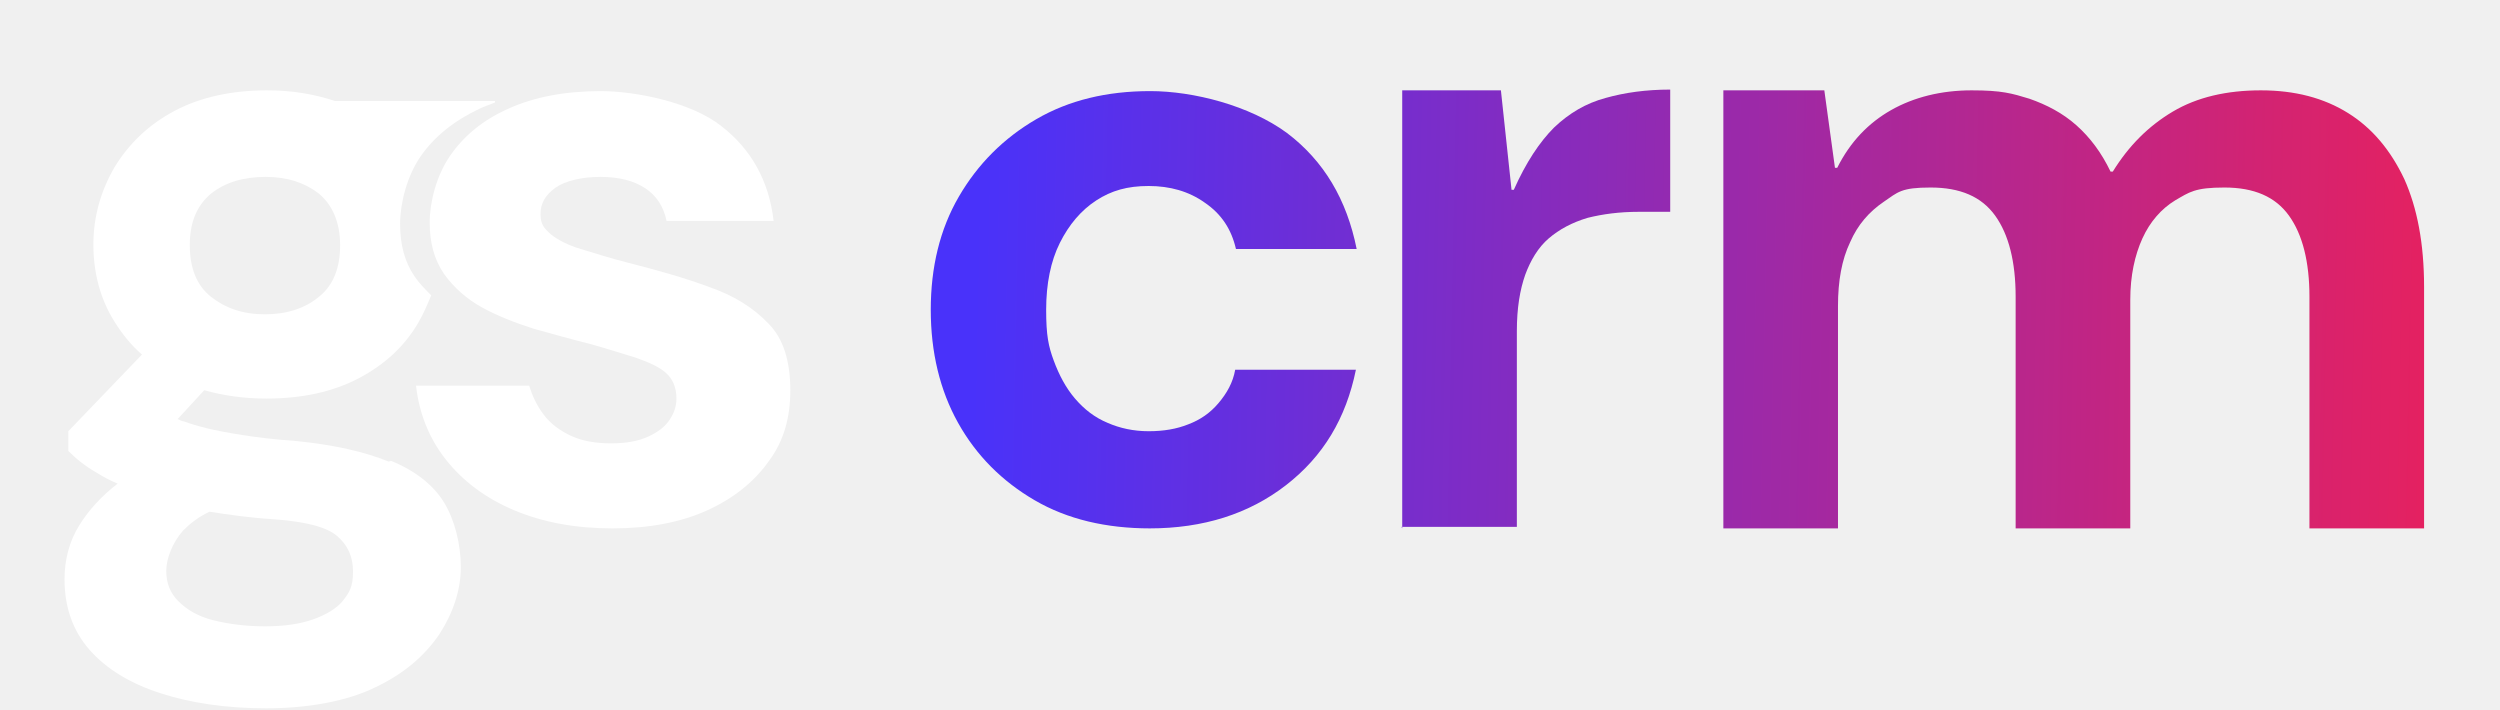
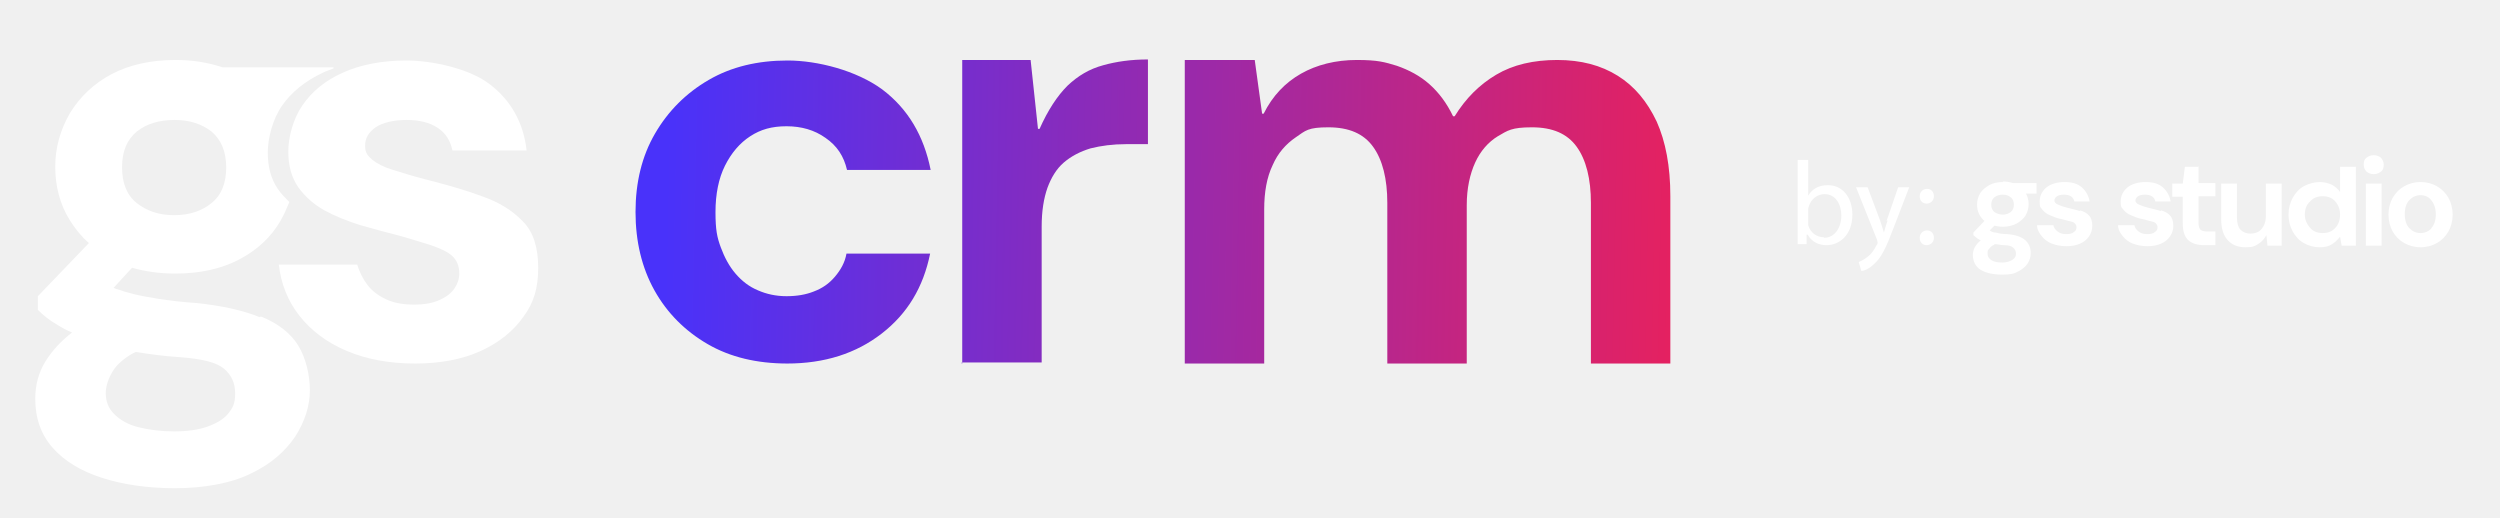
- <svg xmlns="http://www.w3.org/2000/svg" version="1.1" viewBox="0 0 329.3 93.4">
+ <svg xmlns="http://www.w3.org/2000/svg" xmlns:xlink="http://www.w3.org/1999/xlink" id="Camada_1" version="1.1" viewBox="0 0 475.2 98.3">
  <defs>
    <style>
-       .cls-1 {
-         fill: url(#Gradiente_sem_nome);
+       .st0 {
+         fill: url(#Gradiente_sem_nome_62);
      }

-       .cls-2 {
-         fill: url(#Gradiente_sem_nome_2);
+       .st1 {
+         fill: url(#Gradiente_sem_nome_61);
      }

-       .cls-3 {
-         fill: url(#Gradiente_sem_nome_3);
+       .st2 {
+         fill: url(#Gradiente_sem_nome_6);
      }

-       .cls-4 {
+       .st3 {
        fill: #fff;
      }
    </style>
-     <linearGradient id="Gradiente_sem_nome" data-name="Gradiente sem nome" x1="323" y1="61.6" x2="128.2" y2="65.4" gradientTransform="translate(0 105.7) scale(1 -1)" gradientUnits="userSpaceOnUse">
+     <linearGradient id="Gradiente_sem_nome_6" data-name="Gradiente sem nome 6" x1="321.2" y1="533.2" x2="126.4" y2="529.4" gradientTransform="translate(0 -489.6)" gradientUnits="userSpaceOnUse">
      <stop offset="0" stop-color="#e7215e" />
      <stop offset="1" stop-color="#4932fa" />
    </linearGradient>
-     <linearGradient id="Gradiente_sem_nome_2" data-name="Gradiente sem nome 2" x1="323" y1="62.6" x2="128.2" y2="66.4" gradientTransform="translate(0 105.7) scale(1 -1)" gradientUnits="userSpaceOnUse">
-       <stop offset="0" stop-color="#e7215e" />
-       <stop offset="1" stop-color="#4932fa" />
-     </linearGradient>
-     <linearGradient id="Gradiente_sem_nome_3" data-name="Gradiente sem nome 3" x1="323.1" y1="63.8" x2="128.2" y2="67.6" gradientTransform="translate(0 105.7) scale(1 -1)" gradientUnits="userSpaceOnUse">
-       <stop offset="0" stop-color="#e7215e" />
-       <stop offset="1" stop-color="#4932fa" />
-     </linearGradient>
+     <linearGradient id="Gradiente_sem_nome_61" data-name="Gradiente sem nome 6" x1="321.2" y1="532.1" x2="126.4" y2="528.3" xlink:href="#Gradiente_sem_nome_6" />
+     <linearGradient id="Gradiente_sem_nome_62" data-name="Gradiente sem nome 6" x1="321.3" y1="531" x2="126.4" y2="527.2" xlink:href="#Gradiente_sem_nome_6" />
  </defs>
+   <path class="st3" d="M78.9,69.1c-4.9,0-9.2-.8-13-2.4-3.8-1.6-6.8-3.9-9-6.7s-3.5-6.1-3.9-9.7h14.9c.4,1.3,1,2.6,1.9,3.8s2.1,2.1,3.6,2.8,3.3,1,5.3,1,3.6-.3,4.9-.9c1.3-.6,2.2-1.3,2.8-2.2.6-.9.9-1.8.9-2.8,0-1.5-.5-2.6-1.4-3.4-.9-.8-2.3-1.4-4-2-1.7-.5-3.8-1.2-6-1.8-2.4-.6-4.9-1.3-7.4-2-2.5-.8-4.8-1.7-6.8-2.8s-3.7-2.6-5-4.4c-1.3-1.9-1.9-4.1-1.9-6.8s.9-6.2,2.7-8.8,4.3-4.7,7.7-6.2c3.3-1.5,7.4-2.3,12.1-2.3s12,1.5,15.9,4.6c3.9,3,6.3,7.2,6.9,12.5h-14.1c-.4-1.9-1.3-3.3-2.8-4.3-1.5-1-3.5-1.5-5.9-1.5s-4.6.5-5.9,1.4c-1.4,1-2,2.1-2,3.5s.5,1.9,1.4,2.7c.9.7,2.2,1.4,3.9,1.9,1.7.5,3.8,1.2,6.2,1.8,3.9,1,7.5,2,10.7,3.2,3.2,1.1,5.8,2.7,7.8,4.8,2,2,2.9,5,2.9,8.8s-.8,6.6-2.8,9.3c-1.9,2.7-4.6,4.9-8.1,6.5s-7.7,2.4-12.5,2.4h0Z" />
  <g>
-     <g id="Camada_2">
-       <g id="Camada_1-2">
-         <g>
-           <path class="cls-4" d="M80.7,69.6c-4.9,0-9.2-.8-13-2.4-3.8-1.6-6.8-3.9-9-6.7-2.2-2.8-3.5-6.1-3.9-9.7h14.9c.4,1.3,1,2.6,1.9,3.8.9,1.2,2.1,2.1,3.6,2.8s3.3,1,5.3,1,3.6-.3,4.9-.9c1.3-.6,2.2-1.3,2.8-2.2.6-.9.9-1.8.9-2.8,0-1.5-.5-2.6-1.4-3.4-.9-.8-2.3-1.4-4-2-1.7-.5-3.8-1.2-6-1.8-2.4-.6-4.9-1.3-7.4-2-2.5-.8-4.8-1.7-6.8-2.8s-3.7-2.6-5-4.4c-1.3-1.9-1.9-4.1-1.9-6.8s.9-6.2,2.7-8.8,4.3-4.7,7.7-6.2c3.3-1.5,7.4-2.3,12.1-2.3s12,1.5,15.9,4.6c3.9,3,6.3,7.2,6.9,12.5h-14.1c-.4-1.9-1.3-3.3-2.8-4.3-1.5-1-3.5-1.5-5.9-1.5s-4.6.5-5.9,1.4c-1.4,1-2,2.1-2,3.5s.5,1.9,1.4,2.7c.9.7,2.2,1.4,3.9,1.9,1.7.5,3.8,1.2,6.2,1.8,3.9,1,7.5,2,10.7,3.2,3.2,1.1,5.8,2.7,7.8,4.8,2,2,2.9,5,2.9,8.8,0,3.5-.8,6.6-2.8,9.3-1.9,2.7-4.6,4.9-8.1,6.5-3.5,1.6-7.7,2.4-12.5,2.4h0Z" />
-           <g>
-             <path class="cls-1" d="M151.5,69.6c-5.8,0-10.9-1.2-15.2-3.7-4.3-2.5-7.7-5.9-10.1-10.2-2.4-4.3-3.6-9.3-3.6-14.9s1.2-10.6,3.7-14.9,5.9-7.7,10.2-10.2c4.3-2.5,9.3-3.7,15-3.7s13.1,1.9,18,5.5c4.9,3.7,7.9,8.8,9.2,15.3h-15.9c-.6-2.6-1.9-4.6-4.1-6.1-2.1-1.5-4.6-2.2-7.4-2.2s-4.9.6-6.9,1.9-3.6,3.2-4.8,5.6c-1.2,2.4-1.8,5.4-1.8,8.8s.3,4.8,1,6.7,1.6,3.6,2.8,5,2.6,2.5,4.3,3.2c1.6.7,3.4,1.1,5.4,1.1s3.7-.3,5.2-.9c1.6-.6,2.9-1.5,4-2.8s1.9-2.7,2.2-4.4h15.9c-1.3,6.4-4.3,11.4-9.2,15.2-4.9,3.8-10.9,5.7-18,5.7h0Z" />
-             <path class="cls-2" d="M184.7,69.6V11.9h13l1.4,13.1h.3c1.6-3.6,3.4-6.3,5.3-8.2,2-1.9,4.2-3.2,6.8-3.9,2.5-.7,5.3-1.1,8.5-1.1v16.1h-4.1c-2.6,0-4.8.3-6.8.8-2,.6-3.7,1.5-5.1,2.7s-2.4,2.9-3.1,4.8c-.7,2-1.1,4.4-1.1,7.4v25.8h-15.2,0Z" />
-             <path class="cls-3" d="M227,69.6V11.9h13.3l1.4,10.2h.3c1.7-3.4,4.1-5.9,7.1-7.6,3-1.7,6.6-2.6,10.6-2.6s5.3.4,7.6,1.1c2.3.8,4.4,1.9,6.2,3.5,1.8,1.6,3.3,3.6,4.5,6.1h.3c2.1-3.4,4.7-6,7.9-7.9,3.2-1.9,7.1-2.8,11.6-2.8s8.3,1,11.5,3c3.2,2,5.6,4.9,7.4,8.7,1.7,3.8,2.6,8.5,2.6,14.2v31.8h-15.1v-30.5c0-4.6-.9-8.2-2.7-10.7s-4.6-3.7-8.5-3.7-4.6.6-6.5,1.7c-1.8,1.1-3.3,2.8-4.3,5-1,2.2-1.6,4.9-1.6,8.1v30.1h-15.1v-30.5c0-4.6-.9-8.2-2.7-10.7s-4.6-3.7-8.5-3.7-4.3.6-6.2,1.9-3.4,3-4.4,5.3c-1.1,2.3-1.6,5.1-1.6,8.4v29.3h-15.2Z" />
-           </g>
-           <path class="cls-4" d="M51.2,60.8c-3.2-1.3-7.2-2.2-12.1-2.7-2.9-.2-5.3-.5-7.2-.8s-3.5-.6-4.7-.9c-1.2-.3-2.2-.6-3-.9-.3,0-.5-.2-.8-.3l3.5-3.8c2.5.7,5.2,1.1,8.2,1.1,4.7,0,8.8-.9,12.2-2.7s6-4.2,7.8-7.3c.7-1.2,1.2-2.4,1.7-3.6-.8-.8-1.6-1.6-2.2-2.5-1.3-1.9-1.9-4.2-1.9-6.9s.9-6.3,2.7-8.9,4.4-4.7,7.8-6.3c.6-.3,1.3-.5,2-.8v-.2h-21.1c-2.7-.9-5.6-1.4-8.9-1.4-4.7,0-8.8.9-12.2,2.7-3.4,1.8-6,4.3-7.9,7.4-1.8,3.1-2.8,6.5-2.8,10.2s.9,7.2,2.8,10.2c1,1.6,2.2,3.1,3.6,4.3l-9.7,10.1v2.6c1,1,2.2,2,3.8,2.9.8.5,1.7,1,2.7,1.4-2.2,1.7-3.8,3.5-5,5.4-1.4,2.2-2,4.7-2,7.2,0,3.7,1.1,6.8,3.3,9.3,2.2,2.5,5.3,4.4,9.3,5.7,4,1.3,8.7,2,14,2s10.6-.9,14.4-2.8c3.8-1.8,6.5-4.2,8.4-7,1.8-2.8,2.8-5.8,2.8-8.8s-.8-6.2-2.2-8.5-3.8-4.2-7-5.5ZM27.8,25.5c1.9-1.5,4.3-2.2,7.2-2.2s5.2.8,7,2.2c1.8,1.5,2.8,3.8,2.8,6.8s-.9,5.3-2.8,6.8c-1.8,1.5-4.2,2.3-7.1,2.3s-5.2-.8-7.1-2.3c-1.9-1.5-2.8-3.8-2.8-6.8s.9-5.2,2.8-6.8h0ZM45.2,79.1c-.9,1.1-2.3,1.9-4,2.5-1.7.6-3.8.9-6.3.9s-4.8-.3-6.8-.8-3.5-1.4-4.6-2.5c-1.1-1.1-1.6-2.4-1.6-4s.8-3.7,2.2-5.3c.9-.9,2-1.8,3.5-2.5,2.5.4,5.3.8,8.5,1,4.1.3,6.9,1,8.3,2.2s2.1,2.7,2.1,4.7-.5,2.8-1.4,3.9h0Z" />
-         </g>
-       </g>
-     </g>
+     <path class="st2" d="M149.7,69.1c-5.8,0-10.9-1.2-15.2-3.7s-7.7-5.9-10.1-10.2-3.6-9.3-3.6-14.9,1.2-10.6,3.7-14.9,5.9-7.7,10.2-10.2c4.3-2.5,9.3-3.7,15-3.7s13.1,1.9,18,5.5c4.9,3.7,7.9,8.8,9.2,15.3h-15.9c-.6-2.6-1.9-4.6-4.1-6.1-2.1-1.5-4.6-2.2-7.4-2.2s-4.9.6-6.9,1.9-3.6,3.2-4.8,5.6c-1.2,2.4-1.8,5.4-1.8,8.8s.3,4.8,1,6.7,1.6,3.6,2.8,5,2.6,2.5,4.3,3.2c1.6.7,3.4,1.1,5.4,1.1s3.7-.3,5.2-.9c1.6-.6,2.9-1.5,4-2.8s1.9-2.7,2.2-4.4h15.9c-1.3,6.4-4.3,11.4-9.2,15.2s-10.9,5.7-18,5.7h.1Z" />
+     <path class="st1" d="M182.9,69.1V11.4h13l1.4,13.1h.3c1.6-3.6,3.4-6.3,5.3-8.2,2-1.9,4.2-3.2,6.8-3.9,2.5-.7,5.3-1.1,8.5-1.1v16.1h-4.1c-2.6,0-4.8.3-6.8.8-2,.6-3.7,1.5-5.1,2.7-1.4,1.2-2.4,2.9-3.1,4.8-.7,2-1.1,4.4-1.1,7.4v25.8h-15.2v.2Z" />
+     <path class="st0" d="M225.2,69.1V11.4h13.3l1.4,10.2h.3c1.7-3.4,4.1-5.9,7.1-7.6,3-1.7,6.6-2.6,10.6-2.6s5.3.4,7.6,1.1c2.3.8,4.4,1.9,6.2,3.5,1.8,1.6,3.3,3.6,4.5,6.1h.3c2.1-3.4,4.7-6,7.9-7.9,3.2-1.9,7.1-2.8,11.6-2.8s8.3,1,11.5,3c3.2,2,5.6,4.9,7.4,8.7,1.7,3.8,2.6,8.5,2.6,14.2v31.8h-15.1v-30.5c0-4.6-.9-8.2-2.7-10.7s-4.6-3.7-8.5-3.7-4.6.6-6.5,1.7c-1.8,1.1-3.3,2.8-4.3,5s-1.6,4.9-1.6,8.1v30.1h-15.1v-30.5c0-4.6-.9-8.2-2.7-10.7s-4.6-3.7-8.5-3.7-4.3.6-6.2,1.9-3.4,3-4.4,5.3c-1.1,2.3-1.6,5.1-1.6,8.4v29.3h-15.2.1Z" />
+   </g>
+   <path class="st3" d="M49.4,60.3c-3.2-1.3-7.2-2.2-12.1-2.7-2.9-.2-5.3-.5-7.2-.8s-3.5-.6-4.7-.9c-1.2-.3-2.2-.6-3-.9-.3,0-.5-.2-.8-.3l3.5-3.8c2.5.7,5.2,1.1,8.2,1.1,4.7,0,8.8-.9,12.2-2.7s6-4.2,7.8-7.3c.7-1.2,1.2-2.4,1.7-3.6-.8-.8-1.6-1.6-2.2-2.5-1.3-1.9-1.9-4.2-1.9-6.9s.9-6.3,2.7-8.9,4.4-4.7,7.8-6.3c.6-.3,1.3-.5,2-.8v-.2h-21.1c-2.7-.9-5.6-1.4-8.9-1.4-4.7,0-8.8.9-12.2,2.7-3.4,1.8-6,4.3-7.9,7.4-1.8,3.1-2.8,6.5-2.8,10.2s.9,7.2,2.8,10.2c1,1.6,2.2,3.1,3.6,4.3l-9.7,10.1v2.6c1,1,2.2,2,3.8,2.9.8.5,1.7,1,2.7,1.4-2.2,1.7-3.8,3.5-5,5.4-1.4,2.2-2,4.7-2,7.2,0,3.7,1.1,6.8,3.3,9.3s5.3,4.4,9.3,5.7c4,1.3,8.7,2,14,2s10.6-.9,14.4-2.8c3.8-1.8,6.5-4.2,8.4-7,1.8-2.8,2.8-5.8,2.8-8.8s-.8-6.2-2.2-8.5-3.8-4.2-7-5.5h-.3ZM26,25c1.9-1.5,4.3-2.2,7.2-2.2s5.2.8,7,2.2c1.8,1.5,2.8,3.8,2.8,6.8s-.9,5.3-2.8,6.8c-1.8,1.5-4.2,2.3-7.1,2.3s-5.2-.8-7.1-2.3-2.8-3.8-2.8-6.8.9-5.2,2.8-6.8h0ZM43.4,78.6c-.9,1.1-2.3,1.9-4,2.5s-3.8.9-6.3.9-4.8-.3-6.8-.8-3.5-1.4-4.6-2.5-1.6-2.4-1.6-4,.8-3.7,2.2-5.3c.9-.9,2-1.8,3.5-2.5,2.5.4,5.3.8,8.5,1,4.1.3,6.9,1,8.3,2.2s2.1,2.7,2.1,4.7-.5,2.8-1.4,3.9h.1Z" />
+   <g>
+     <path class="st3" d="M380.7,34.6c-1,0-1.9.2-2.6.6-.7.4-1.3.9-1.7,1.5-.4.7-.6,1.4-.6,2.2,0,1.3.5,2.3,1.4,3.1l-2.1,2.2v.5c.2.2.4.3.6.5.2.2.5.3.8.5-1,.8-1.5,1.7-1.5,2.8s.5,2.2,1.5,2.8c1,.6,2.4.9,4.1.9s2.3-.2,3-.6c.8-.4,1.4-.9,1.8-1.5.4-.6.6-1.3.6-2,0-1.1-.4-1.9-1.1-2.5s-1.9-1-3.4-1.1c-1,0-1.8-.2-2.2-.3-.5,0-.8-.2-1.1-.4l.9-.9c.5.1,1,.2,1.6.2,1,0,1.8-.2,2.6-.6.7-.4,1.3-.9,1.7-1.5.4-.7.6-1.4.6-2.2s-.2-1.4-.5-2h2v-2h-4.5c-.6-.2-1.2-.3-1.9-.3ZM379.1,46.4c.6,0,1.2.2,1.8.2.9,0,1.5.2,1.8.5.3.3.5.6.5,1.1s-.2.9-.7,1.2-1.1.5-1.9.5-1.5-.1-2-.4c-.5-.3-.8-.7-.8-1.3s0-.6.3-.9c.2-.3.5-.6,1-.8ZM382.2,40.3c-.4.3-.9.5-1.5.5s-1.2-.2-1.6-.5c-.4-.3-.6-.8-.6-1.4s.2-1.1.6-1.4c.4-.3.9-.5,1.6-.5s1.1.2,1.5.5c.4.3.6.8.6,1.4s-.2,1.1-.6,1.4Z" />
+     <path class="st3" d="M395.3,40.1c-.7-.2-1.4-.4-2.3-.6-.8-.2-1.4-.4-1.8-.6-.5-.2-.7-.5-.7-.8s.2-.6.5-.8c.3-.2.8-.3,1.3-.3,1.1,0,1.8.4,2,1.3h2.9c-.2-1.1-.7-2-1.5-2.7-.8-.7-1.9-1-3.3-1s-2.7.4-3.5,1.1c-.8.7-1.2,1.6-1.2,2.6s.1,1.1.4,1.4c.3.4.6.7,1.1,1,.4.2.9.4,1.4.6.5.2,1,.3,1.5.4.8.2,1.4.4,1.9.5.4.2.7.5.7,1s-.2.7-.5.9c-.3.3-.8.4-1.5.4s-1.2-.2-1.6-.5c-.4-.3-.7-.7-.8-1.2h-3.1c0,.8.4,1.5.9,2.1.5.6,1.1,1.1,1.9,1.4.8.3,1.7.5,2.8.5s1.9-.2,2.6-.5c.7-.3,1.3-.8,1.7-1.4.4-.6.6-1.2.6-2,0-.8-.2-1.5-.6-1.9-.4-.5-1-.8-1.7-1Z" />
+     <path class="st3" d="M410.7,40.1c-.7-.2-1.4-.4-2.3-.6-.8-.2-1.4-.4-1.8-.6-.5-.2-.7-.5-.7-.8s.2-.6.5-.8c.3-.2.8-.3,1.3-.3,1.1,0,1.8.4,2,1.3h2.9c-.2-1.1-.7-2-1.5-2.7-.8-.7-1.9-1-3.3-1s-2.7.4-3.5,1.1c-.8.7-1.2,1.6-1.2,2.6s.1,1.1.4,1.4c.3.4.6.7,1.1,1,.4.2.9.4,1.4.6.5.2,1,.3,1.5.4.8.2,1.4.4,1.9.5.4.2.7.5.7,1s-.2.7-.5.9c-.3.3-.8.4-1.5.4s-1.2-.2-1.6-.5c-.4-.3-.7-.7-.8-1.2h-3.1c0,.8.4,1.5.9,2.1.5.6,1.1,1.1,1.9,1.4.8.3,1.7.5,2.8.5s1.9-.2,2.6-.5c.7-.3,1.3-.8,1.7-1.4.4-.6.6-1.2.6-2,0-.8-.2-1.5-.6-1.9-.4-.5-1-.8-1.7-1Z" />
+     <path class="st3" d="M418,31.7h-2.7l-.4,3.2h-2v2.5h2v5.1c0,1.5.4,2.6,1.1,3.2.7.6,1.7.9,3,.9h2.1v-2.6h-1.5c-.6,0-1-.1-1.3-.3-.2-.2-.4-.6-.4-1.2v-5.2h3.2v-2.5h-3.2v-3.2Z" />
+     <path class="st3" d="M430.7,41c0,1.1-.3,1.9-.8,2.5-.5.6-1.2.9-2.1.9s-1.5-.3-2-.8c-.4-.5-.6-1.3-.6-2.3v-6.4h-3v6.7c0,1.8.4,3.1,1.2,4,.8.9,1.9,1.4,3.4,1.4s1.7-.2,2.4-.6c.7-.4,1.2-1,1.6-1.7l.2,2h2.7v-11.8h-3v6.1Z" />
+     <path class="st3" d="M444.8,36.5c-.4-.6-1-1.1-1.6-1.4-.7-.3-1.4-.5-2.3-.5s-2.1.3-3,.8c-.9.5-1.6,1.3-2.1,2.2-.5.9-.8,2-.8,3.2s.3,2.3.8,3.2c.5.9,1.2,1.7,2.1,2.2.9.5,1.9.8,3,.8s1.8-.2,2.4-.6c.6-.4,1.1-.9,1.5-1.4l.3,1.7h2.7v-15h-3v4.8ZM443.9,43.3c-.6.7-1.4,1-2.4,1s-1.8-.3-2.4-1c-.6-.7-1-1.5-1-2.5s.3-1.9,1-2.5c.6-.7,1.4-1,2.4-1s1.8.3,2.4,1c.6.7.9,1.5.9,2.5s-.3,1.9-.9,2.5Z" />
+     <rect class="st3" x="449.7" y="34.9" width="3" height="11.8" />
+     <path class="st3" d="M451.2,29.5c-.6,0-1,.2-1.4.5-.4.3-.5.7-.5,1.3s.2.9.5,1.3c.4.3.8.5,1.4.5s1-.2,1.4-.5c.4-.3.5-.8.5-1.3s-.2-.9-.5-1.3c-.4-.3-.8-.5-1.4-.5Z" />
+     <path class="st3" d="M465.4,37.6c-.5-.9-1.3-1.7-2.2-2.2-.9-.5-1.9-.8-3.1-.8s-2.2.3-3.1.8c-.9.5-1.6,1.2-2.2,2.2-.5.9-.8,2-.8,3.2s.3,2.3.8,3.2c.5.9,1.3,1.7,2.2,2.2.9.5,1.9.8,3.1.8s2.2-.3,3.1-.8c.9-.5,1.6-1.2,2.2-2.2.5-.9.8-2,.8-3.2s-.3-2.3-.8-3.2ZM462.2,43.4c-.6.6-1.3.9-2.1.9s-1.5-.3-2.1-.9c-.6-.6-.9-1.5-.9-2.7s.3-2.1.9-2.7c.6-.6,1.3-.9,2.1-.9s1.5.3,2,.9.9,1.5.9,2.7-.3,2.1-.9,2.7Z" />
+     <path class="st3" d="M347.4,35.2c-1.8,0-3,.8-3.7,2h0v-6.8h-2v13.2c0,1,0,2.1,0,2.8h1.7v-1.8h.2c.8,1.4,2.1,2,3.6,2,2.4,0,4.9-1.9,4.9-5.8,0-3.3-1.9-5.6-4.6-5.6ZM346.7,45.1c-1.4,0-2.6-.9-3-2.3,0-.2,0-.5,0-.7v-2c0-.3,0-.6.1-.8.4-1.5,1.7-2.4,3-2.4,2.1,0,3.2,1.9,3.2,4.1s-1.2,4.2-3.3,4.2Z" />
+     <path class="st3" d="M358.8,41.9c-.3.8-.5,1.6-.7,2.3h0c-.2-.7-.5-1.5-.7-2.2l-2.4-6.4h-2.2l4,10c0,.2.1.4.1.5s0,.3-.2.5c-.5,1-1.1,1.8-1.7,2.2-.6.5-1.2.8-1.7,1l.5,1.7c.5,0,1.5-.4,2.4-1.3,1.4-1.2,2.3-3.1,3.7-6.8l3-7.8h-2.1l-2.2,6.4Z" />
+     <path class="st3" d="M366.3,43.8c-.8,0-1.4.6-1.4,1.4s.5,1.4,1.3,1.4,1.4-.6,1.4-1.4c0-.8-.5-1.4-1.3-1.4Z" />
+     <path class="st3" d="M366.3,35.9c-.8,0-1.4.6-1.4,1.4s.5,1.4,1.3,1.4,1.4-.6,1.4-1.4c0-.8-.5-1.4-1.3-1.4Z" />
  </g>
</svg>
